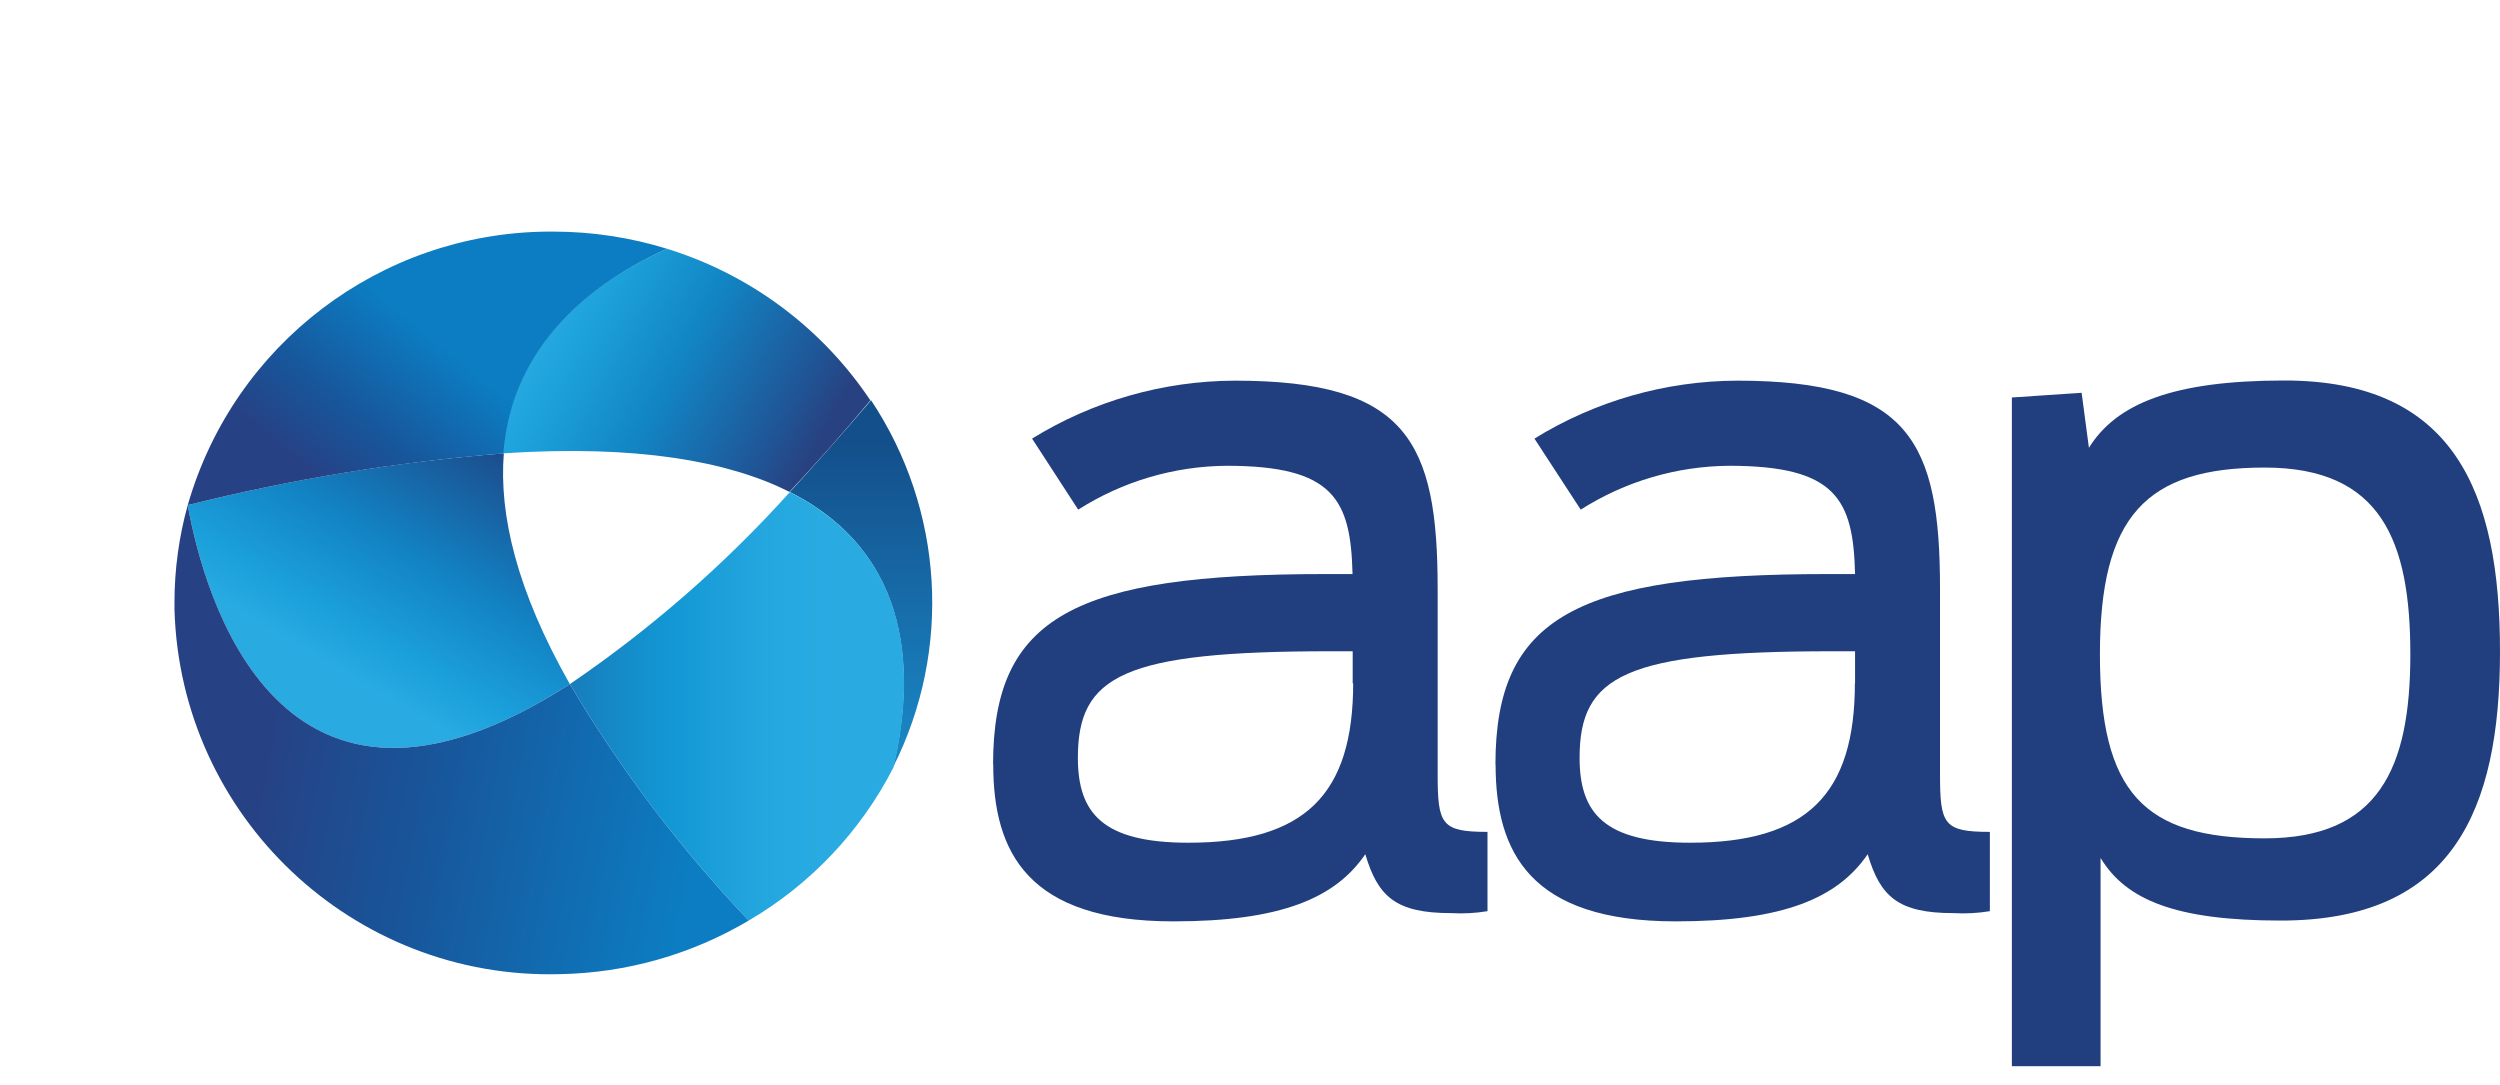
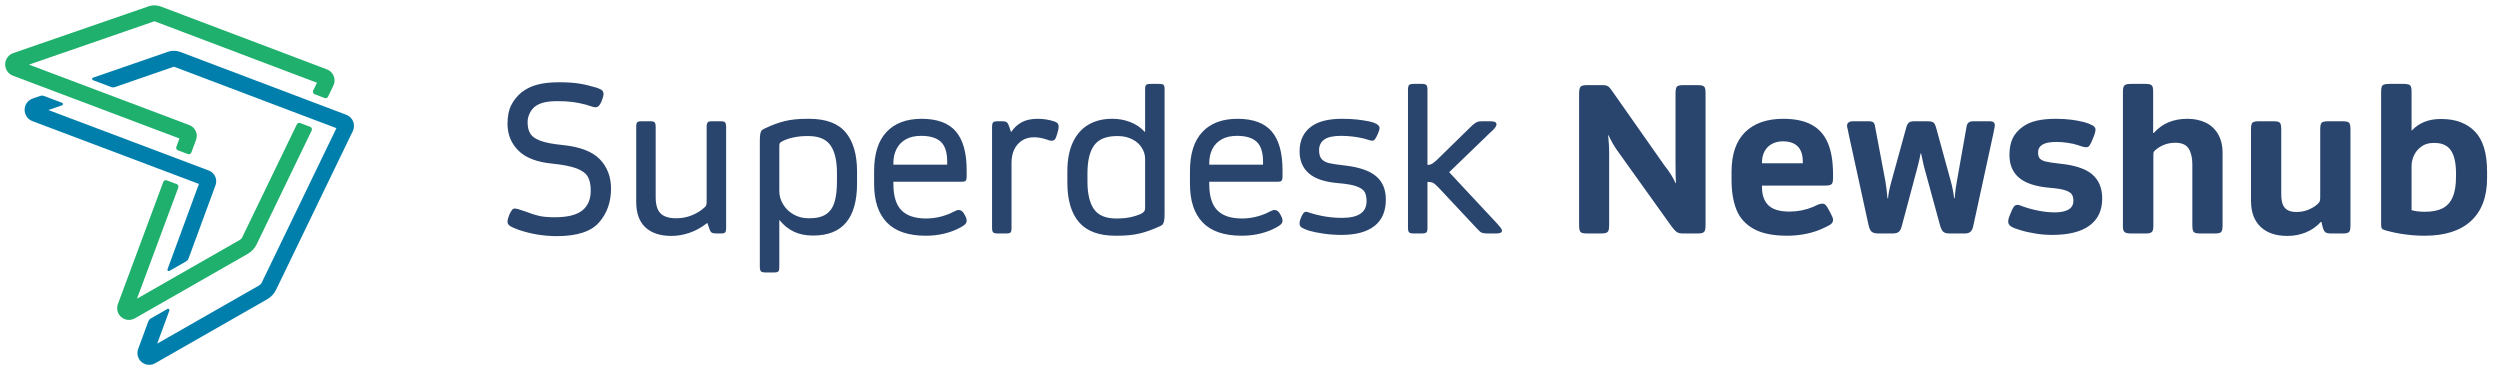
- <svg xmlns="http://www.w3.org/2000/svg" xmlns:xlink="http://www.w3.org/1999/xlink" viewBox="0 0 154.47 67.02">
-   <defs>
-     <clipPath id="a" transform="translate(10.21 13.88)">
-       <path d="M38.57,16.51c7.77,3.91,7.7,11.54,6.41,17a22.58,22.58,0,0,0-1.37-22.66q-2.63,3.08-5,5.65" style="fill:none" />
-     </clipPath>
-     <linearGradient id="b" x1="-336.87" y1="380.86" x2="-335.87" y2="380.86" gradientTransform="translate(9035.78 7812.42) rotate(90) scale(23.11 23.59)" gradientUnits="userSpaceOnUse">
-       <stop offset="0" stop-color="#134f8b" />
-       <stop offset="1" stop-color="#1b93d1" />
-     </linearGradient>
-     <clipPath id="c" transform="translate(10.21 13.88)">
-       <path d="M1.39,17.33h0C2.37,22.82,7,40,25,28.39c-3.3-5.81-4.38-10.49-4.08-14.26A119.13,119.13,0,0,0,1.39,17.33" style="fill:none" />
-     </clipPath>
-     <linearGradient id="d" x1="-346.84" y1="373.57" x2="-345.84" y2="373.57" gradientTransform="matrix(-11.81, 19.37, -19.76, -11.58, 3318.7, 11068.68)" gradientUnits="userSpaceOnUse">
-       <stop offset="0" stop-color="#1f4888" />
-       <stop offset="0.16" stop-color="#1f4888" />
-       <stop offset="0.21" stop-color="#1b5191" />
-       <stop offset="0.54" stop-color="#1282c3" />
-       <stop offset="0.79" stop-color="#1ba0db" />
-       <stop offset="0.92" stop-color="#29abe2" />
-       <stop offset="1" stop-color="#29abe2" />
-     </linearGradient>
-     <clipPath id="e" transform="translate(10.21 13.88)">
-       <path d="M20.88,14.13c8.26-.54,13.9.48,17.69,2.38q2.42-2.57,5-5.65A23.43,23.43,0,0,0,31,1.49c-4.61,2.08-9.61,5.88-10.15,12.65" style="fill:none" />
-     </clipPath>
-     <linearGradient id="f" x1="-336.53" y1="402.4" x2="-335.53" y2="402.4" gradientTransform="matrix(25.4, 13.31, -13.58, 24.89, 14037.5, -5521.98)" gradientUnits="userSpaceOnUse">
-       <stop offset="0" stop-color="#29abe2" />
-       <stop offset="0.34" stop-color="#29abe2" />
-       <stop offset="0.45" stop-color="#1ca1db" />
-       <stop offset="0.65" stop-color="#1285c4" />
-       <stop offset="0.9" stop-color="#1f5697" />
-       <stop offset="1" stop-color="#284180" />
-     </linearGradient>
-     <clipPath id="g" transform="translate(10.21 13.88)">
-       <path d="M25,28.39A81.77,81.77,0,0,0,36.05,43,23.23,23.23,0,0,0,45,33.53c1.29-5.47,1.36-13.1-6.41-17A75.32,75.32,0,0,1,25,28.39" style="fill:none" />
-     </clipPath>
-     <linearGradient id="h" x1="-361.57" y1="387.26" x2="-360.57" y2="387.26" gradientTransform="translate(-16875.62 17816.78) rotate(180) scale(46.83 45.89)" gradientUnits="userSpaceOnUse">
-       <stop offset="0" stop-color="#29abe2" />
-       <stop offset="0.12" stop-color="#29abe2" />
-       <stop offset="0.21" stop-color="#23a5de" />
-       <stop offset="0.33" stop-color="#1297d4" />
-       <stop offset="0.46" stop-color="#187cba" />
-       <stop offset="0.55" stop-color="#1d69a5" />
-       <stop offset="1" stop-color="#1d69a5" />
-     </linearGradient>
-     <clipPath id="i" transform="translate(10.21 13.88)">
-       <path d="M.57,23.29v.15c0,.11,0,.23,0,.34A23.2,23.2,0,0,0,24.4,46.31,23.69,23.69,0,0,0,36.05,43,81.77,81.77,0,0,1,25,28.39C7,40,2.37,22.81,1.39,17.33a22.51,22.51,0,0,0-.82,6" style="fill:none" />
-     </clipPath>
-     <linearGradient id="j" x1="-343.12" y1="404.23" x2="-342.12" y2="404.23" gradientTransform="matrix(38.41, 7.43, -7.58, 37.64, 16251.21, -12624.15)" gradientUnits="userSpaceOnUse">
-       <stop offset="0" stop-color="#264285" />
-       <stop offset="0.24" stop-color="#264285" />
-       <stop offset="0.5" stop-color="#18559a" />
-       <stop offset="0.93" stop-color="#0c7dc2" />
-       <stop offset="1" stop-color="#0c7dc2" />
-     </linearGradient>
-     <clipPath id="k" transform="translate(10.21 13.88)">
-       <path d="M24,.43h-.4A23.34,23.34,0,0,0,1.39,17.33a119.34,119.34,0,0,1,19.5-3.19C21.42,7.37,26.42,3.57,31,1.49A23.83,23.83,0,0,0,24,.43h0Z" style="fill:none" />
-     </clipPath>
-     <linearGradient id="l" x1="-359.03" y1="428.64" x2="-358.03" y2="428.64" gradientTransform="matrix(10.44, -12.19, 12.44, 10.23, -1566.36, -8728.8)" xlink:href="#j" />
-   </defs>
-   <g style="clip-path:url(#a)">
-     <rect x="48.78" y="24.74" width="8.89" height="22.66" style="fill:url(#b)" />
+ <svg xmlns="http://www.w3.org/2000/svg" width="100%" height="100%" viewBox="0 0 468 69" version="1.1" xml:space="preserve" style="fill-rule:evenodd;clip-rule:evenodd;stroke-linejoin:round;stroke-miterlimit:2;">
+   <g transform="matrix(1,0,0,1,1.13687e-13,-0.5)">
+     <path d="M114.385,35.812C114.385,38.32 113.638,40.429 112.143,42.139C110.649,43.849 108.014,44.704 104.239,44.704C101.782,44.704 99.401,44.311 97.095,43.526C96.259,43.222 95.702,42.969 95.423,42.766C95.145,42.563 95.005,42.31 95.005,42.006C95.005,41.702 95.119,41.259 95.347,40.676C95.55,40.245 95.721,39.948 95.86,39.783C96,39.618 96.171,39.536 96.373,39.536C96.5,39.536 96.633,39.555 96.772,39.593L97.19,39.707C97.33,39.745 97.463,39.789 97.589,39.84C97.995,39.992 98.299,40.093 98.501,40.144C99.388,40.499 100.205,40.758 100.952,40.923C101.7,41.088 102.656,41.17 103.821,41.17C106.228,41.17 107.957,40.746 109.008,39.897C110.06,39.048 110.585,37.813 110.585,36.192C110.585,35.077 110.402,34.203 110.034,33.57C109.667,32.937 108.97,32.424 107.944,32.031C106.918,31.638 105.417,31.341 103.441,31.138C100.528,30.859 98.394,30.042 97.038,28.687C95.683,27.332 95.005,25.653 95.005,23.652C95.005,22.259 95.24,21.1 95.708,20.175C96.177,19.25 96.829,18.446 97.665,17.762C98.476,17.129 99.439,16.66 100.553,16.356C101.668,16.052 103.036,15.9 104.657,15.9C106.177,15.9 107.444,15.982 108.457,16.147C109.471,16.312 110.56,16.571 111.725,16.926C112.232,17.103 112.568,17.274 112.732,17.439C112.897,17.604 112.979,17.838 112.979,18.142C112.979,18.395 112.84,18.877 112.561,19.586C112.409,19.915 112.251,20.162 112.086,20.327C111.922,20.492 111.725,20.574 111.497,20.574C111.219,20.574 110.839,20.485 110.357,20.308L109.635,20.08C108.774,19.852 107.944,19.687 107.146,19.586C106.348,19.485 105.405,19.434 104.315,19.434C103.327,19.434 102.498,19.516 101.826,19.681C101.155,19.846 100.591,20.105 100.135,20.46C99.705,20.815 99.369,21.252 99.128,21.771C98.888,22.29 98.767,22.829 98.767,23.386C98.767,24.273 98.938,24.988 99.28,25.533C99.622,26.078 100.262,26.521 101.199,26.863C102.137,27.205 103.492,27.465 105.265,27.642C108.559,27.971 110.902,28.864 112.295,30.321C113.689,31.778 114.385,33.608 114.385,35.812ZM135.931,43.108C135.931,43.437 135.906,43.678 135.855,43.83C135.805,43.982 135.703,44.083 135.551,44.134C135.399,44.185 135.159,44.21 134.829,44.21L134.145,44.21C133.689,44.21 133.373,44.147 133.195,44.02C133.018,43.893 132.866,43.602 132.739,43.146L132.435,42.272L132.359,42.272C131.321,43.083 130.231,43.684 129.091,44.077C127.951,44.47 126.824,44.666 125.709,44.666C123.607,44.666 121.979,44.134 120.826,43.07C119.674,42.006 119.097,40.41 119.097,38.282L119.097,24.298C119.097,23.969 119.123,23.728 119.173,23.576C119.224,23.424 119.325,23.323 119.477,23.272C119.629,23.221 119.87,23.196 120.199,23.196L121.643,23.196C121.973,23.196 122.207,23.221 122.346,23.272C122.486,23.323 122.587,23.424 122.65,23.576C122.714,23.728 122.745,23.969 122.745,24.298L122.745,37.484C122.745,38.827 123.043,39.808 123.638,40.429C124.234,41.05 125.228,41.36 126.621,41.36C127.66,41.36 128.635,41.17 129.547,40.79C130.459,40.41 131.219,39.941 131.827,39.384C132.03,39.207 132.157,39.048 132.207,38.909C132.258,38.77 132.283,38.535 132.283,38.206L132.283,24.298C132.283,23.969 132.315,23.728 132.378,23.576C132.442,23.424 132.543,23.323 132.682,23.272C132.822,23.221 133.056,23.196 133.385,23.196L134.829,23.196C135.159,23.196 135.393,23.221 135.532,23.272C135.672,23.323 135.773,23.424 135.836,23.576C135.9,23.728 135.931,23.956 135.931,24.26L135.931,43.108ZM152.081,44.59C149.523,44.59 147.483,43.64 145.963,41.74L145.887,41.74L145.887,50.442C145.887,50.771 145.862,51.006 145.811,51.145C145.761,51.284 145.659,51.379 145.507,51.43C145.355,51.481 145.102,51.506 144.747,51.506L143.379,51.506C142.898,51.506 142.588,51.436 142.448,51.297C142.309,51.158 142.239,50.847 142.239,50.366L142.239,27.034C142.239,26.401 142.265,25.926 142.315,25.609C142.366,25.292 142.461,25.058 142.6,24.906C142.74,24.754 142.974,24.615 143.303,24.488C144.519,23.905 145.71,23.468 146.875,23.177C148.041,22.886 149.447,22.74 151.093,22.74L151.473,22.74C154.615,22.74 156.895,23.589 158.313,25.286C159.732,26.983 160.441,29.428 160.441,32.62L160.441,34.824C160.441,41.335 157.718,44.59 152.271,44.59L152.081,44.59ZM150.979,25.97C150.194,25.97 149.396,26.052 148.585,26.217C147.775,26.382 147.053,26.629 146.419,26.958C146.166,27.11 146.014,27.23 145.963,27.319C145.913,27.408 145.887,27.604 145.887,27.908L145.887,36.306C145.887,37.142 146.122,37.953 146.59,38.738C147.059,39.523 147.711,40.157 148.547,40.638C149.383,41.119 150.321,41.36 151.359,41.36L151.473,41.36C152.841,41.36 153.899,41.107 154.646,40.6C155.394,40.093 155.919,39.34 156.223,38.339C156.527,37.338 156.679,36.015 156.679,34.368L156.679,32.886C156.679,30.581 156.274,28.852 155.463,27.699C154.653,26.546 153.272,25.97 151.321,25.97L150.979,25.97ZM167.243,34.938C167.243,37.193 167.744,38.833 168.744,39.859C169.745,40.885 171.284,41.398 173.361,41.398C174.907,41.398 176.414,41.081 177.883,40.448L178.377,40.201C178.555,40.112 178.745,40.024 178.947,39.935C179.15,39.846 179.315,39.802 179.441,39.802C179.897,39.802 180.265,40.081 180.543,40.638C180.822,41.119 180.961,41.499 180.961,41.778C180.961,42.057 180.866,42.291 180.676,42.481C180.486,42.671 180.176,42.88 179.745,43.108C178.859,43.589 177.871,43.963 176.781,44.229C175.692,44.495 174.539,44.628 173.323,44.628C170.055,44.628 167.623,43.805 166.027,42.158C164.431,40.511 163.633,38.105 163.633,34.938L163.633,32.506C163.633,29.289 164.406,26.857 165.951,25.21C167.497,23.563 169.688,22.74 172.525,22.74C175.439,22.74 177.573,23.525 178.928,25.096C180.284,26.667 180.961,29.099 180.961,32.392L180.961,33.456C180.961,33.76 180.936,33.988 180.885,34.14C180.835,34.292 180.746,34.393 180.619,34.444C180.493,34.495 180.277,34.52 179.973,34.52L167.243,34.52L167.243,34.938ZM172.411,25.932C171.297,25.932 170.353,26.147 169.58,26.578C168.808,27.009 168.225,27.61 167.832,28.383C167.44,29.156 167.243,30.036 167.243,31.024L167.243,31.328L177.313,31.328L177.313,30.758C177.313,29.035 176.921,27.8 176.135,27.053C175.35,26.306 174.109,25.932 172.411,25.932ZM185.711,24.298C185.711,23.969 185.743,23.728 185.806,23.576C185.87,23.424 185.977,23.323 186.129,23.272C186.281,23.221 186.522,23.196 186.851,23.196L187.497,23.196C187.827,23.196 188.074,23.221 188.238,23.272C188.403,23.323 188.536,23.424 188.637,23.576C188.739,23.728 188.84,23.956 188.941,24.26L189.245,25.172L189.321,25.172C189.853,24.387 190.512,23.785 191.297,23.367C192.083,22.949 193.071,22.74 194.261,22.74C195.351,22.74 196.389,22.905 197.377,23.234C197.631,23.31 197.827,23.424 197.966,23.576C198.106,23.728 198.175,23.943 198.175,24.222C198.175,24.551 198.087,24.995 197.909,25.552C197.757,26.084 197.612,26.432 197.472,26.597C197.333,26.762 197.111,26.844 196.807,26.844C196.579,26.844 196.288,26.768 195.933,26.616C195.097,26.337 194.312,26.198 193.577,26.198C192.691,26.198 191.931,26.407 191.297,26.825C190.664,27.243 190.183,27.807 189.853,28.516C189.524,29.225 189.359,30.036 189.359,30.948L189.359,43.108C189.359,43.437 189.334,43.678 189.283,43.83C189.233,43.982 189.131,44.083 188.979,44.134C188.827,44.185 188.587,44.21 188.257,44.21L186.851,44.21C186.37,44.21 186.06,44.14 185.92,44.001C185.781,43.862 185.711,43.564 185.711,43.108L185.711,24.298ZM208.359,22.74C209.423,22.74 210.481,22.936 211.532,23.329C212.584,23.722 213.502,24.336 214.287,25.172L214.363,25.172L214.363,17.268C214.363,16.939 214.389,16.704 214.439,16.565C214.49,16.426 214.591,16.331 214.743,16.28C214.895,16.229 215.149,16.204 215.503,16.204L216.909,16.204C217.239,16.204 217.479,16.229 217.631,16.28C217.783,16.331 217.885,16.432 217.935,16.584C217.986,16.736 218.011,16.977 218.011,17.306L218.011,40.334C218.011,40.993 217.986,41.474 217.935,41.778C217.885,42.082 217.796,42.316 217.669,42.481C217.543,42.646 217.315,42.791 216.985,42.918C215.769,43.475 214.579,43.9 213.413,44.191C212.248,44.482 210.842,44.628 209.195,44.628L208.815,44.628C205.725,44.628 203.451,43.786 201.994,42.101C200.538,40.416 199.809,37.94 199.809,34.672L199.809,32.544C199.809,30.391 200.158,28.579 200.854,27.11C201.551,25.641 202.526,24.545 203.78,23.823C205.034,23.101 206.485,22.74 208.131,22.74L208.359,22.74ZM209.271,41.398C210.842,41.398 212.286,41.107 213.603,40.524C214.11,40.271 214.363,39.941 214.363,39.536L214.363,30.226C214.363,29.517 214.161,28.833 213.755,28.174C213.35,27.515 212.755,26.983 211.969,26.578C211.184,26.173 210.272,25.97 209.233,25.97L209.119,25.97C207.118,25.97 205.693,26.54 204.844,27.68C203.996,28.82 203.571,30.581 203.571,32.962L203.571,34.482C203.571,36.762 203.977,38.485 204.787,39.65C205.598,40.815 206.979,41.398 208.929,41.398L209.271,41.398ZM226.371,34.938C226.371,37.193 226.872,38.833 227.872,39.859C228.873,40.885 230.412,41.398 232.489,41.398C234.035,41.398 235.542,41.081 237.011,40.448L237.505,40.201C237.683,40.112 237.873,40.024 238.075,39.935C238.278,39.846 238.443,39.802 238.569,39.802C239.025,39.802 239.393,40.081 239.671,40.638C239.95,41.119 240.089,41.499 240.089,41.778C240.089,42.057 239.994,42.291 239.804,42.481C239.614,42.671 239.304,42.88 238.873,43.108C237.987,43.589 236.999,43.963 235.909,44.229C234.82,44.495 233.667,44.628 232.451,44.628C229.183,44.628 226.751,43.805 225.155,42.158C223.559,40.511 222.761,38.105 222.761,34.938L222.761,32.506C222.761,29.289 223.534,26.857 225.079,25.21C226.625,23.563 228.816,22.74 231.653,22.74C234.567,22.74 236.701,23.525 238.056,25.096C239.412,26.667 240.089,29.099 240.089,32.392L240.089,33.456C240.089,33.76 240.064,33.988 240.013,34.14C239.963,34.292 239.874,34.393 239.747,34.444C239.621,34.495 239.405,34.52 239.101,34.52L226.371,34.52L226.371,34.938ZM231.539,25.932C230.425,25.932 229.481,26.147 228.708,26.578C227.936,27.009 227.353,27.61 226.96,28.383C226.568,29.156 226.371,30.036 226.371,31.024L226.371,31.328L236.441,31.328L236.441,30.758C236.441,29.035 236.049,27.8 235.263,27.053C234.478,26.306 233.237,25.932 231.539,25.932ZM245.029,43.678C244.421,43.475 243.978,43.285 243.699,43.108C243.421,42.931 243.281,42.69 243.281,42.386C243.281,42.209 243.294,42.05 243.319,41.911C243.345,41.772 243.395,41.613 243.471,41.436C243.573,41.132 243.712,40.841 243.889,40.562C244.067,40.283 244.257,40.144 244.459,40.144C244.637,40.144 244.839,40.195 245.067,40.296C247.094,40.955 249.146,41.284 251.223,41.284C254.289,41.284 255.821,40.245 255.821,38.168C255.821,37.433 255.701,36.857 255.46,36.439C255.22,36.021 254.726,35.673 253.978,35.394C253.231,35.115 252.085,34.913 250.539,34.786C248.031,34.583 246.195,33.975 245.029,32.962C243.864,31.949 243.281,30.568 243.281,28.82C243.281,27.756 243.484,26.825 243.889,26.027C244.295,25.229 244.877,24.577 245.637,24.07C246.929,23.183 248.791,22.74 251.223,22.74C252.287,22.74 253.218,22.784 254.016,22.873C254.814,22.962 255.593,23.082 256.353,23.234C256.86,23.335 257.303,23.494 257.683,23.709C258.063,23.924 258.253,24.171 258.253,24.45C258.253,24.729 258.127,25.147 257.873,25.704C257.696,26.084 257.538,26.369 257.398,26.559C257.259,26.749 257.075,26.844 256.847,26.844C256.721,26.844 256.518,26.8 256.239,26.711C255.961,26.622 255.695,26.54 255.441,26.464C253.972,26.109 252.515,25.932 251.071,25.932C249.602,25.932 248.551,26.16 247.917,26.616C247.613,26.819 247.373,27.091 247.195,27.433C247.018,27.775 246.929,28.174 246.929,28.63C246.929,29.365 247.094,29.916 247.423,30.283C247.753,30.65 248.221,30.904 248.829,31.043C249.437,31.182 250.413,31.328 251.755,31.48C254.415,31.784 256.36,32.449 257.588,33.475C258.817,34.501 259.431,35.964 259.431,37.864C259.431,40.043 258.722,41.689 257.303,42.804C255.885,43.919 253.82,44.476 251.109,44.476C250.02,44.476 248.931,44.4 247.841,44.248C246.752,44.096 245.815,43.906 245.029,43.678ZM280.293,42.386C280.547,42.665 280.756,42.912 280.92,43.127C281.085,43.342 281.167,43.513 281.167,43.64C281.167,43.868 281.066,44.02 280.863,44.096C280.661,44.172 280.357,44.21 279.951,44.21L278.621,44.21C278.216,44.21 277.893,44.185 277.652,44.134C277.412,44.083 277.222,44.001 277.082,43.887C276.943,43.773 276.759,43.589 276.531,43.336L269.235,35.546C268.83,35.141 268.532,34.881 268.342,34.767C268.152,34.653 267.867,34.583 267.487,34.558L267.221,34.558L267.221,43.108C267.221,43.437 267.196,43.672 267.145,43.811C267.095,43.95 266.993,44.052 266.841,44.115C266.689,44.178 266.449,44.21 266.119,44.21L264.713,44.21C264.232,44.21 263.922,44.14 263.782,44.001C263.643,43.862 263.573,43.564 263.573,43.108L263.573,17.306C263.573,16.85 263.643,16.552 263.782,16.413C263.922,16.274 264.219,16.204 264.675,16.204L266.119,16.204C266.575,16.204 266.873,16.274 267.012,16.413C267.152,16.552 267.221,16.85 267.221,17.306L267.221,31.366L267.335,31.366C267.639,31.341 267.88,31.277 268.057,31.176C268.235,31.075 268.526,30.847 268.931,30.492L275.619,23.956C275.949,23.677 276.227,23.481 276.455,23.367C276.683,23.253 277,23.196 277.405,23.196L278.773,23.196C279.229,23.196 279.571,23.234 279.799,23.31C280.027,23.386 280.141,23.551 280.141,23.804C280.141,24.159 279.736,24.678 278.925,25.362L271.287,32.734L280.293,42.386ZM297.127,44.21C296.697,44.21 296.374,44.172 296.158,44.096C295.943,44.02 295.797,43.874 295.721,43.659C295.645,43.444 295.607,43.121 295.607,42.69L295.607,17.952C295.607,17.521 295.652,17.198 295.74,16.983C295.829,16.768 295.975,16.622 296.177,16.546C296.38,16.47 296.684,16.432 297.089,16.432L300.015,16.432C300.421,16.432 300.737,16.495 300.965,16.622C301.193,16.749 301.434,17.002 301.687,17.382L311.643,31.556C312.099,32.113 312.505,32.683 312.859,33.266C313.214,33.849 313.48,34.355 313.657,34.786L313.733,34.786C313.683,33.823 313.657,32.493 313.657,30.796L313.657,17.952C313.657,17.521 313.695,17.198 313.771,16.983C313.847,16.768 313.987,16.622 314.189,16.546C314.392,16.47 314.709,16.432 315.139,16.432L317.761,16.432C318.192,16.432 318.515,16.47 318.73,16.546C318.946,16.622 319.091,16.761 319.167,16.964C319.243,17.167 319.281,17.496 319.281,17.952L319.281,42.69C319.281,43.121 319.243,43.437 319.167,43.64C319.091,43.843 318.952,43.988 318.749,44.077C318.547,44.166 318.217,44.21 317.761,44.21L315.063,44.21C314.709,44.21 314.424,44.172 314.208,44.096C313.993,44.02 313.79,43.887 313.6,43.697C313.41,43.507 313.163,43.209 312.859,42.804L302.637,28.516C302.409,28.187 302.15,27.769 301.858,27.262C301.567,26.755 301.32,26.274 301.117,25.818L301.041,25.818C301.067,26.071 301.105,26.496 301.155,27.091C301.206,27.686 301.231,28.377 301.231,29.162L301.231,42.69C301.231,43.121 301.193,43.437 301.117,43.64C301.041,43.843 300.902,43.988 300.699,44.077C300.497,44.166 300.18,44.21 299.749,44.21L297.127,44.21ZM329.845,35.546C329.845,37.015 330.244,38.143 331.042,38.928C331.84,39.713 333.151,40.106 334.975,40.106C336.521,40.106 338.003,39.815 339.421,39.232C339.548,39.181 339.706,39.105 339.896,39.004C340.086,38.903 340.295,38.814 340.523,38.738C340.751,38.662 340.941,38.624 341.093,38.624C341.372,38.624 341.594,38.706 341.758,38.871C341.923,39.036 342.145,39.384 342.423,39.916C342.474,40.017 342.569,40.201 342.708,40.467C342.848,40.733 342.955,40.955 343.031,41.132C343.107,41.309 343.145,41.474 343.145,41.626C343.145,41.955 343.025,42.221 342.784,42.424C342.544,42.627 342.081,42.88 341.397,43.184C340.46,43.64 339.402,43.995 338.224,44.248C337.046,44.501 335.824,44.628 334.557,44.628C331.897,44.628 329.801,44.197 328.268,43.336C326.736,42.475 325.665,41.278 325.057,39.745C324.449,38.212 324.145,36.344 324.145,34.14L324.145,32.658C324.145,29.39 324.988,26.92 326.672,25.248C328.357,23.576 330.745,22.74 333.835,22.74C335.989,22.74 337.749,23.107 339.117,23.842C340.485,24.577 341.499,25.704 342.157,27.224C342.816,28.744 343.145,30.72 343.145,33.152L343.145,33.722C343.145,34.153 343.114,34.469 343.05,34.672C342.987,34.875 342.854,35.02 342.651,35.109C342.449,35.198 342.132,35.242 341.701,35.242L329.845,35.242L329.845,35.546ZM333.759,26.958C332.974,26.958 332.284,27.123 331.688,27.452C331.093,27.781 330.637,28.244 330.32,28.839C330.004,29.434 329.845,30.112 329.845,30.872L329.845,31.062L337.483,31.062L337.483,30.758C337.483,29.491 337.167,28.541 336.533,27.908C335.9,27.275 334.975,26.958 333.759,26.958ZM351.657,44.21C351.049,44.21 350.619,44.096 350.365,43.868C350.112,43.64 349.922,43.235 349.795,42.652L346.109,25.78L345.919,24.83C345.818,24.501 345.767,24.222 345.767,23.994C345.767,23.766 345.862,23.576 346.052,23.424C346.242,23.272 346.527,23.196 346.907,23.196L349.833,23.196C350.213,23.196 350.492,23.266 350.669,23.405C350.847,23.544 350.961,23.804 351.011,24.184L352.949,34.444C353.152,35.787 353.279,36.838 353.329,37.598L353.443,37.598C353.494,36.838 353.709,35.774 354.089,34.406L356.863,24.336C356.99,23.88 357.161,23.576 357.376,23.424C357.592,23.272 357.927,23.196 358.383,23.196L360.777,23.196C361.157,23.196 361.449,23.228 361.651,23.291C361.854,23.354 362.006,23.462 362.107,23.614C362.209,23.766 362.31,23.994 362.411,24.298L365.185,34.406C365.312,34.862 365.439,35.407 365.565,36.04C365.692,36.673 365.768,37.193 365.793,37.598L365.907,37.598C366.009,36.382 366.148,35.331 366.325,34.444L368.111,24.374C368.162,23.943 368.289,23.639 368.491,23.462C368.694,23.285 369.023,23.196 369.479,23.196L372.519,23.196C373.127,23.196 373.431,23.449 373.431,23.956C373.431,24.083 373.4,24.292 373.336,24.583C373.273,24.874 373.229,25.109 373.203,25.286L369.403,42.766C369.302,43.298 369.125,43.672 368.871,43.887C368.618,44.102 368.263,44.21 367.807,44.21L365.071,44.21C364.666,44.21 364.356,44.172 364.14,44.096C363.925,44.02 363.748,43.887 363.608,43.697C363.469,43.507 363.336,43.209 363.209,42.804L360.169,31.67C360.068,31.29 359.967,30.84 359.865,30.321C359.764,29.802 359.688,29.441 359.637,29.238L359.523,29.238C359.473,29.593 359.384,30.036 359.257,30.568C359.131,31.1 359.042,31.467 358.991,31.67L356.027,42.766C355.926,43.146 355.818,43.431 355.704,43.621C355.59,43.811 355.419,43.957 355.191,44.058C354.963,44.159 354.634,44.21 354.203,44.21L351.657,44.21ZM378.029,43.526C377.32,43.323 376.794,43.108 376.452,42.88C376.11,42.652 375.939,42.361 375.939,42.006C375.939,41.753 375.977,41.506 376.053,41.265C376.129,41.024 376.231,40.765 376.357,40.486C376.585,39.903 376.788,39.485 376.965,39.232C377.143,38.979 377.371,38.852 377.649,38.852C377.928,38.852 378.245,38.941 378.599,39.118C379.587,39.473 380.613,39.751 381.677,39.954C382.741,40.157 383.729,40.258 384.641,40.258C385.756,40.258 386.617,40.081 387.225,39.726C387.833,39.371 388.137,38.827 388.137,38.092C388.137,37.585 388.036,37.18 387.833,36.876C387.631,36.572 387.219,36.319 386.598,36.116C385.978,35.913 385.034,35.761 383.767,35.66C381.107,35.432 379.176,34.805 377.972,33.779C376.769,32.753 376.167,31.328 376.167,29.504C376.167,28.263 376.37,27.224 376.775,26.388C377.181,25.552 377.814,24.83 378.675,24.222C379.359,23.715 380.208,23.342 381.221,23.101C382.235,22.86 383.451,22.74 384.869,22.74C386.845,22.74 388.631,22.955 390.227,23.386C390.861,23.563 391.361,23.76 391.728,23.975C392.096,24.19 392.279,24.45 392.279,24.754C392.279,24.957 392.235,25.204 392.146,25.495C392.058,25.786 391.937,26.109 391.785,26.464C391.532,27.072 391.329,27.49 391.177,27.718C391.025,27.946 390.823,28.06 390.569,28.06C390.392,28.06 390.221,28.041 390.056,28.003C389.892,27.965 389.714,27.914 389.524,27.851L388.897,27.642C388.467,27.49 387.865,27.357 387.092,27.243C386.32,27.129 385.655,27.072 385.097,27.072C383.881,27.072 383.02,27.211 382.513,27.49C381.855,27.819 381.525,28.339 381.525,29.048C381.525,29.555 381.639,29.935 381.867,30.188C382.095,30.441 382.488,30.631 383.045,30.758C383.603,30.885 384.451,31.011 385.591,31.138C388.403,31.417 390.43,32.088 391.671,33.152C392.913,34.216 393.533,35.723 393.533,37.674C393.533,39.878 392.742,41.563 391.158,42.728C389.575,43.893 387.238,44.476 384.147,44.476C383.109,44.476 382.045,44.387 380.955,44.21C379.866,44.033 378.891,43.805 378.029,43.526ZM411.887,44.21C411.457,44.21 411.14,44.172 410.937,44.096C410.735,44.02 410.595,43.874 410.519,43.659C410.443,43.444 410.405,43.121 410.405,42.69L410.405,31.252C410.405,30.036 410.177,29.061 409.721,28.326C409.265,27.591 408.429,27.224 407.213,27.224C406.403,27.224 405.662,27.37 404.99,27.661C404.319,27.952 403.781,28.301 403.375,28.706C403.249,28.807 403.173,28.915 403.147,29.029C403.122,29.143 403.109,29.365 403.109,29.694L403.109,42.804C403.109,43.184 403.071,43.469 402.995,43.659C402.919,43.849 402.786,43.988 402.596,44.077C402.406,44.166 402.109,44.21 401.703,44.21L398.929,44.21C398.372,44.21 397.979,44.128 397.751,43.963C397.523,43.798 397.409,43.463 397.409,42.956L397.409,17.724C397.409,17.293 397.447,16.977 397.523,16.774C397.599,16.571 397.739,16.426 397.941,16.337C398.144,16.248 398.473,16.204 398.929,16.204L401.589,16.204C402.045,16.204 402.375,16.248 402.577,16.337C402.78,16.426 402.913,16.571 402.976,16.774C403.04,16.977 403.071,17.281 403.071,17.686L403.071,25.4L403.185,25.4C403.996,24.488 404.921,23.817 405.959,23.386C406.998,22.955 408.176,22.74 409.493,22.74C410.76,22.74 411.887,22.974 412.875,23.443C413.863,23.912 414.642,24.627 415.212,25.59C415.782,26.553 416.067,27.743 416.067,29.162L416.067,42.69C416.067,43.121 416.029,43.444 415.953,43.659C415.877,43.874 415.738,44.02 415.535,44.096C415.333,44.172 415.003,44.21 414.547,44.21L411.887,44.21ZM440.007,42.69C440.007,43.146 439.969,43.475 439.893,43.678C439.817,43.881 439.678,44.02 439.475,44.096C439.273,44.172 438.956,44.21 438.525,44.21L436.397,44.21C435.865,44.21 435.498,44.128 435.295,43.963C435.093,43.798 434.928,43.475 434.801,42.994L434.573,42.044L434.459,42.044C433.674,42.905 432.743,43.558 431.666,44.001C430.59,44.444 429.431,44.666 428.189,44.666C426.036,44.666 424.364,44.096 423.173,42.956C421.983,41.816 421.387,40.195 421.387,38.092L421.387,24.716C421.387,24.26 421.425,23.931 421.501,23.728C421.577,23.525 421.717,23.386 421.919,23.31C422.122,23.234 422.451,23.196 422.907,23.196L425.567,23.196C425.998,23.196 426.315,23.234 426.517,23.31C426.72,23.386 426.859,23.525 426.935,23.728C427.011,23.931 427.049,24.26 427.049,24.716L427.049,36.724C427.049,37.484 427.125,38.111 427.277,38.605C427.429,39.099 427.714,39.485 428.132,39.764C428.55,40.043 429.152,40.182 429.937,40.182C430.773,40.182 431.559,40.017 432.293,39.688C433.028,39.359 433.598,38.979 434.003,38.548C434.155,38.396 434.25,38.238 434.288,38.073C434.326,37.908 434.345,37.687 434.345,37.408L434.345,24.716C434.345,24.26 434.383,23.931 434.459,23.728C434.535,23.525 434.681,23.386 434.896,23.31C435.112,23.234 435.435,23.196 435.865,23.196L438.525,23.196C438.956,23.196 439.273,23.234 439.475,23.31C439.678,23.386 439.817,23.525 439.893,23.728C439.969,23.931 440.007,24.247 440.007,24.678L440.007,42.69ZM457.069,22.778C459.704,22.778 461.781,23.557 463.301,25.115C464.821,26.673 465.581,29.175 465.581,32.62L465.581,33.836C465.581,37.332 464.581,40.005 462.579,41.854C460.578,43.703 457.69,44.628 453.915,44.628C451.433,44.628 449.001,44.299 446.619,43.64C446.341,43.564 446.144,43.488 446.03,43.412C445.916,43.336 445.84,43.228 445.802,43.089C445.764,42.95 445.745,42.715 445.745,42.386L445.745,17.724C445.745,17.268 445.783,16.939 445.859,16.736C445.935,16.533 446.081,16.394 446.296,16.318C446.512,16.242 446.847,16.204 447.303,16.204L449.925,16.204C450.356,16.204 450.679,16.242 450.894,16.318C451.11,16.394 451.255,16.533 451.331,16.736C451.407,16.939 451.445,17.243 451.445,17.648L451.445,24.906L451.521,24.906C452.155,24.222 452.921,23.696 453.82,23.329C454.72,22.962 455.727,22.778 456.841,22.778L457.069,22.778ZM453.915,40.144C455.258,40.144 456.354,39.935 457.202,39.517C458.051,39.099 458.691,38.409 459.121,37.446C459.552,36.483 459.767,35.191 459.767,33.57L459.767,32.962C459.767,31.037 459.451,29.605 458.817,28.668C458.184,27.731 457.171,27.262 455.777,27.262L455.511,27.262C454.675,27.262 453.953,27.471 453.345,27.889C452.737,28.307 452.269,28.845 451.939,29.504C451.61,30.163 451.445,30.859 451.445,31.594L451.445,39.84C452.155,40.043 452.978,40.144 453.915,40.144Z" style="fill:rgb(41,69,110);" />
  </g>
-   <g style="clip-path:url(#c)">
-     <polygon points="46.77 34.81 28.97 64 0 47.03 17.81 17.84 46.77 34.81" style="fill:url(#d)" />
+   <g transform="matrix(1,0,0,1,-110,-876.328)">
+     <path d="M143.302,904.465C143.044,904.368 142.913,904.081 143.009,903.823C143.233,903.222 143.593,902.253 143.593,902.253L112.426,890.499C111.538,890.164 110.956,889.31 110.969,888.362C110.983,887.414 111.589,886.575 112.485,886.266L137.82,877.511C138.558,877.256 139.363,877.268 140.094,877.544L171.199,889.314C171.781,889.534 172.243,889.989 172.474,890.567C172.704,891.145 172.681,891.793 172.41,892.353C172.41,892.353 171.748,893.722 171.407,894.429C171.294,894.662 171.022,894.77 170.779,894.679C170.275,894.488 169.439,894.172 168.901,893.968C168.77,893.919 168.666,893.816 168.614,893.686C168.562,893.555 168.567,893.409 168.628,893.283C168.909,892.703 169.337,891.817 169.337,891.817L139.032,880.35C138.957,880.322 138.875,880.321 138.8,880.347L115.425,888.424L145.445,899.745C146.552,900.162 147.113,901.395 146.701,902.504C146.701,902.504 146.119,904.069 145.818,904.878C145.772,905.002 145.678,905.103 145.557,905.158C145.435,905.214 145.297,905.218 145.173,905.171C144.653,904.975 143.82,904.661 143.302,904.465ZM143.086,910.797C143.344,910.894 143.475,911.181 143.379,911.439C142.22,914.556 135.646,932.238 135.646,932.238L154.902,921.234C155.091,921.126 155.243,920.963 155.338,920.767C155.338,920.767 164.127,902.592 165.569,899.61C165.682,899.376 165.954,899.268 166.196,899.36C166.7,899.55 167.536,899.867 168.074,900.07C168.205,900.12 168.309,900.222 168.361,900.353C168.413,900.483 168.408,900.629 168.347,900.756C166.783,903.99 158.039,922.073 158.039,922.073C157.68,922.815 157.105,923.43 156.39,923.839L135.237,935.926C134.43,936.387 133.421,936.294 132.713,935.693C132.005,935.091 131.749,934.111 132.072,933.24C132.072,933.24 139.342,913.687 140.57,910.385C140.616,910.26 140.71,910.159 140.831,910.104C140.953,910.049 141.091,910.044 141.215,910.091C141.735,910.287 142.568,910.601 143.086,910.797Z" style="fill:rgb(30,176,108);" />
+     <path d="M141.714,927.043C141.622,927.095 141.508,927.084 141.428,927.016C141.348,926.949 141.319,926.838 141.355,926.739C142.481,923.68 147.238,910.759 147.238,910.759L116.065,899.003C115.178,898.669 114.596,897.814 114.609,896.866C114.622,895.918 115.228,895.08 116.124,894.77C116.124,894.77 117.033,894.457 117.545,894.279C117.766,894.203 118.006,894.207 118.225,894.289C118.954,894.564 120.684,895.216 121.631,895.574C121.73,895.611 121.795,895.706 121.793,895.811C121.792,895.916 121.724,896.009 121.625,896.044C120.685,896.369 119.065,896.928 119.065,896.928L149.087,908.25C150.191,908.667 150.752,909.895 150.345,911.003C150.345,911.003 146.084,922.576 145.292,924.728C145.211,924.948 145.054,925.134 144.85,925.25C144.175,925.636 142.585,926.545 141.714,927.043ZM141.349,934.161C141.44,934.109 141.555,934.12 141.635,934.188C141.715,934.255 141.744,934.366 141.708,934.465C141.081,936.167 139.429,940.654 139.429,940.654L158.541,929.739C158.731,929.631 158.883,929.468 158.978,929.272L172.977,900.322L142.672,888.855C142.597,888.827 142.515,888.825 142.439,888.851C142.439,888.851 133.38,891.982 131.494,892.634C131.273,892.71 131.033,892.707 130.814,892.624C130.085,892.349 128.355,891.697 127.408,891.339C127.309,891.302 127.244,891.207 127.246,891.102C127.247,890.997 127.315,890.904 127.414,890.869C130.265,889.884 141.459,886.016 141.459,886.016C142.198,885.761 143.003,885.772 143.733,886.049L174.838,897.818C175.42,898.039 175.883,898.493 176.114,899.071C176.344,899.649 176.321,900.298 176.05,900.858L161.678,930.578C161.32,931.319 160.745,931.935 160.029,932.344L139.03,944.337C138.225,944.797 137.217,944.705 136.509,944.105C135.801,943.506 135.543,942.528 135.863,941.658C135.863,941.658 137.327,937.681 137.771,936.476C137.852,936.255 138.009,936.07 138.213,935.954C138.888,935.568 140.478,934.659 141.349,934.161Z" style="fill:rgb(0,127,173);" />
  </g>
-   <g style="clip-path:url(#e)">
-     <polygon points="36.15 6.1 60.2 18.7 48.77 39.65 24.72 27.05 36.15 6.1" style="fill:url(#f)" />
-   </g>
-   <g style="clip-path:url(#g)">
-     <rect x="35.17" y="30.39" width="21.38" height="26.52" style="fill:url(#h)" />
-   </g>
-   <g style="clip-path:url(#i)">
-     <polygon points="12.11 24.6 51.93 32.3 44.94 67.02 5.12 59.32 12.11 24.6" style="fill:url(#j)" />
-   </g>
-   <g style="clip-path:url(#k)">
-     <polygon points="3.11 24.22 23.85 0 49.73 21.28 29 45.5 3.11 24.22" style="fill:url(#l)" />
-   </g>
-   <path d="M51.15,33.36c0-9.12,5-11.77,20.53-11.77h1.68c-.11-4.62-1.17-6.69-7.78-6.69a17.31,17.31,0,0,0-9.17,2.71l-2.85-4.39A24,24,0,0,1,66.09,9.64c10.63,0,12.53,3.75,12.53,12.87V33.94c0,3.12.22,3.58,3.08,3.58v4.9a10.22,10.22,0,0,1-2.24.12c-3.41,0-4.53-1-5.31-3.64-1.85,2.71-5.2,4.15-11.86,4.15-9,0-11.13-4.27-11.13-9.69m22.21-5v-2H72c-12.81,0-15.61,1.5-15.61,6.58,0,3.41,1.51,5.25,6.83,5.25,7.22,0,10.18-3,10.18-9.87" transform="translate(10.21 13.88)" style="fill:#213f7e" />
-   <path d="M82.19,33.36c0-9.12,5-11.77,20.54-11.77h1.68c-.11-4.62-1.17-6.69-7.78-6.69a17.3,17.3,0,0,0-9.17,2.71L84.6,13.22A24,24,0,0,1,97.13,9.64c10.63,0,12.53,3.75,12.53,12.87V33.94c0,3.12.22,3.58,3.08,3.58v4.9a10.22,10.22,0,0,1-2.24.12c-3.41,0-4.53-1-5.31-3.64-1.85,2.71-5.2,4.15-11.86,4.15-9,0-11.13-4.27-11.13-9.69m22.21-5v-2H103c-12.81,0-15.61,1.5-15.61,6.58,0,3.41,1.51,5.25,6.83,5.25,7.22,0,10.18-3,10.18-9.87" transform="translate(10.21 13.88)" style="fill:#213f7e" />
-   <path d="M114.1,10.68l4.31-.29.45,3.4c1.68-2.71,5.15-4.16,12.08-4.16,10.46,0,13.32,6.87,13.32,16.74S141.29,43,130.72,43c-6.49,0-9.57-1.27-11.14-3.87V52H114.1V10.68Zm24.62,15.87c0-7-1.79-11.54-9-11.54-7.33,0-10.18,3-10.18,11.54s2.69,11.37,10.18,11.37c7.05,0,9-4.33,9-11.37" transform="translate(10.21 13.88)" style="fill:#213f7e" />
</svg>
